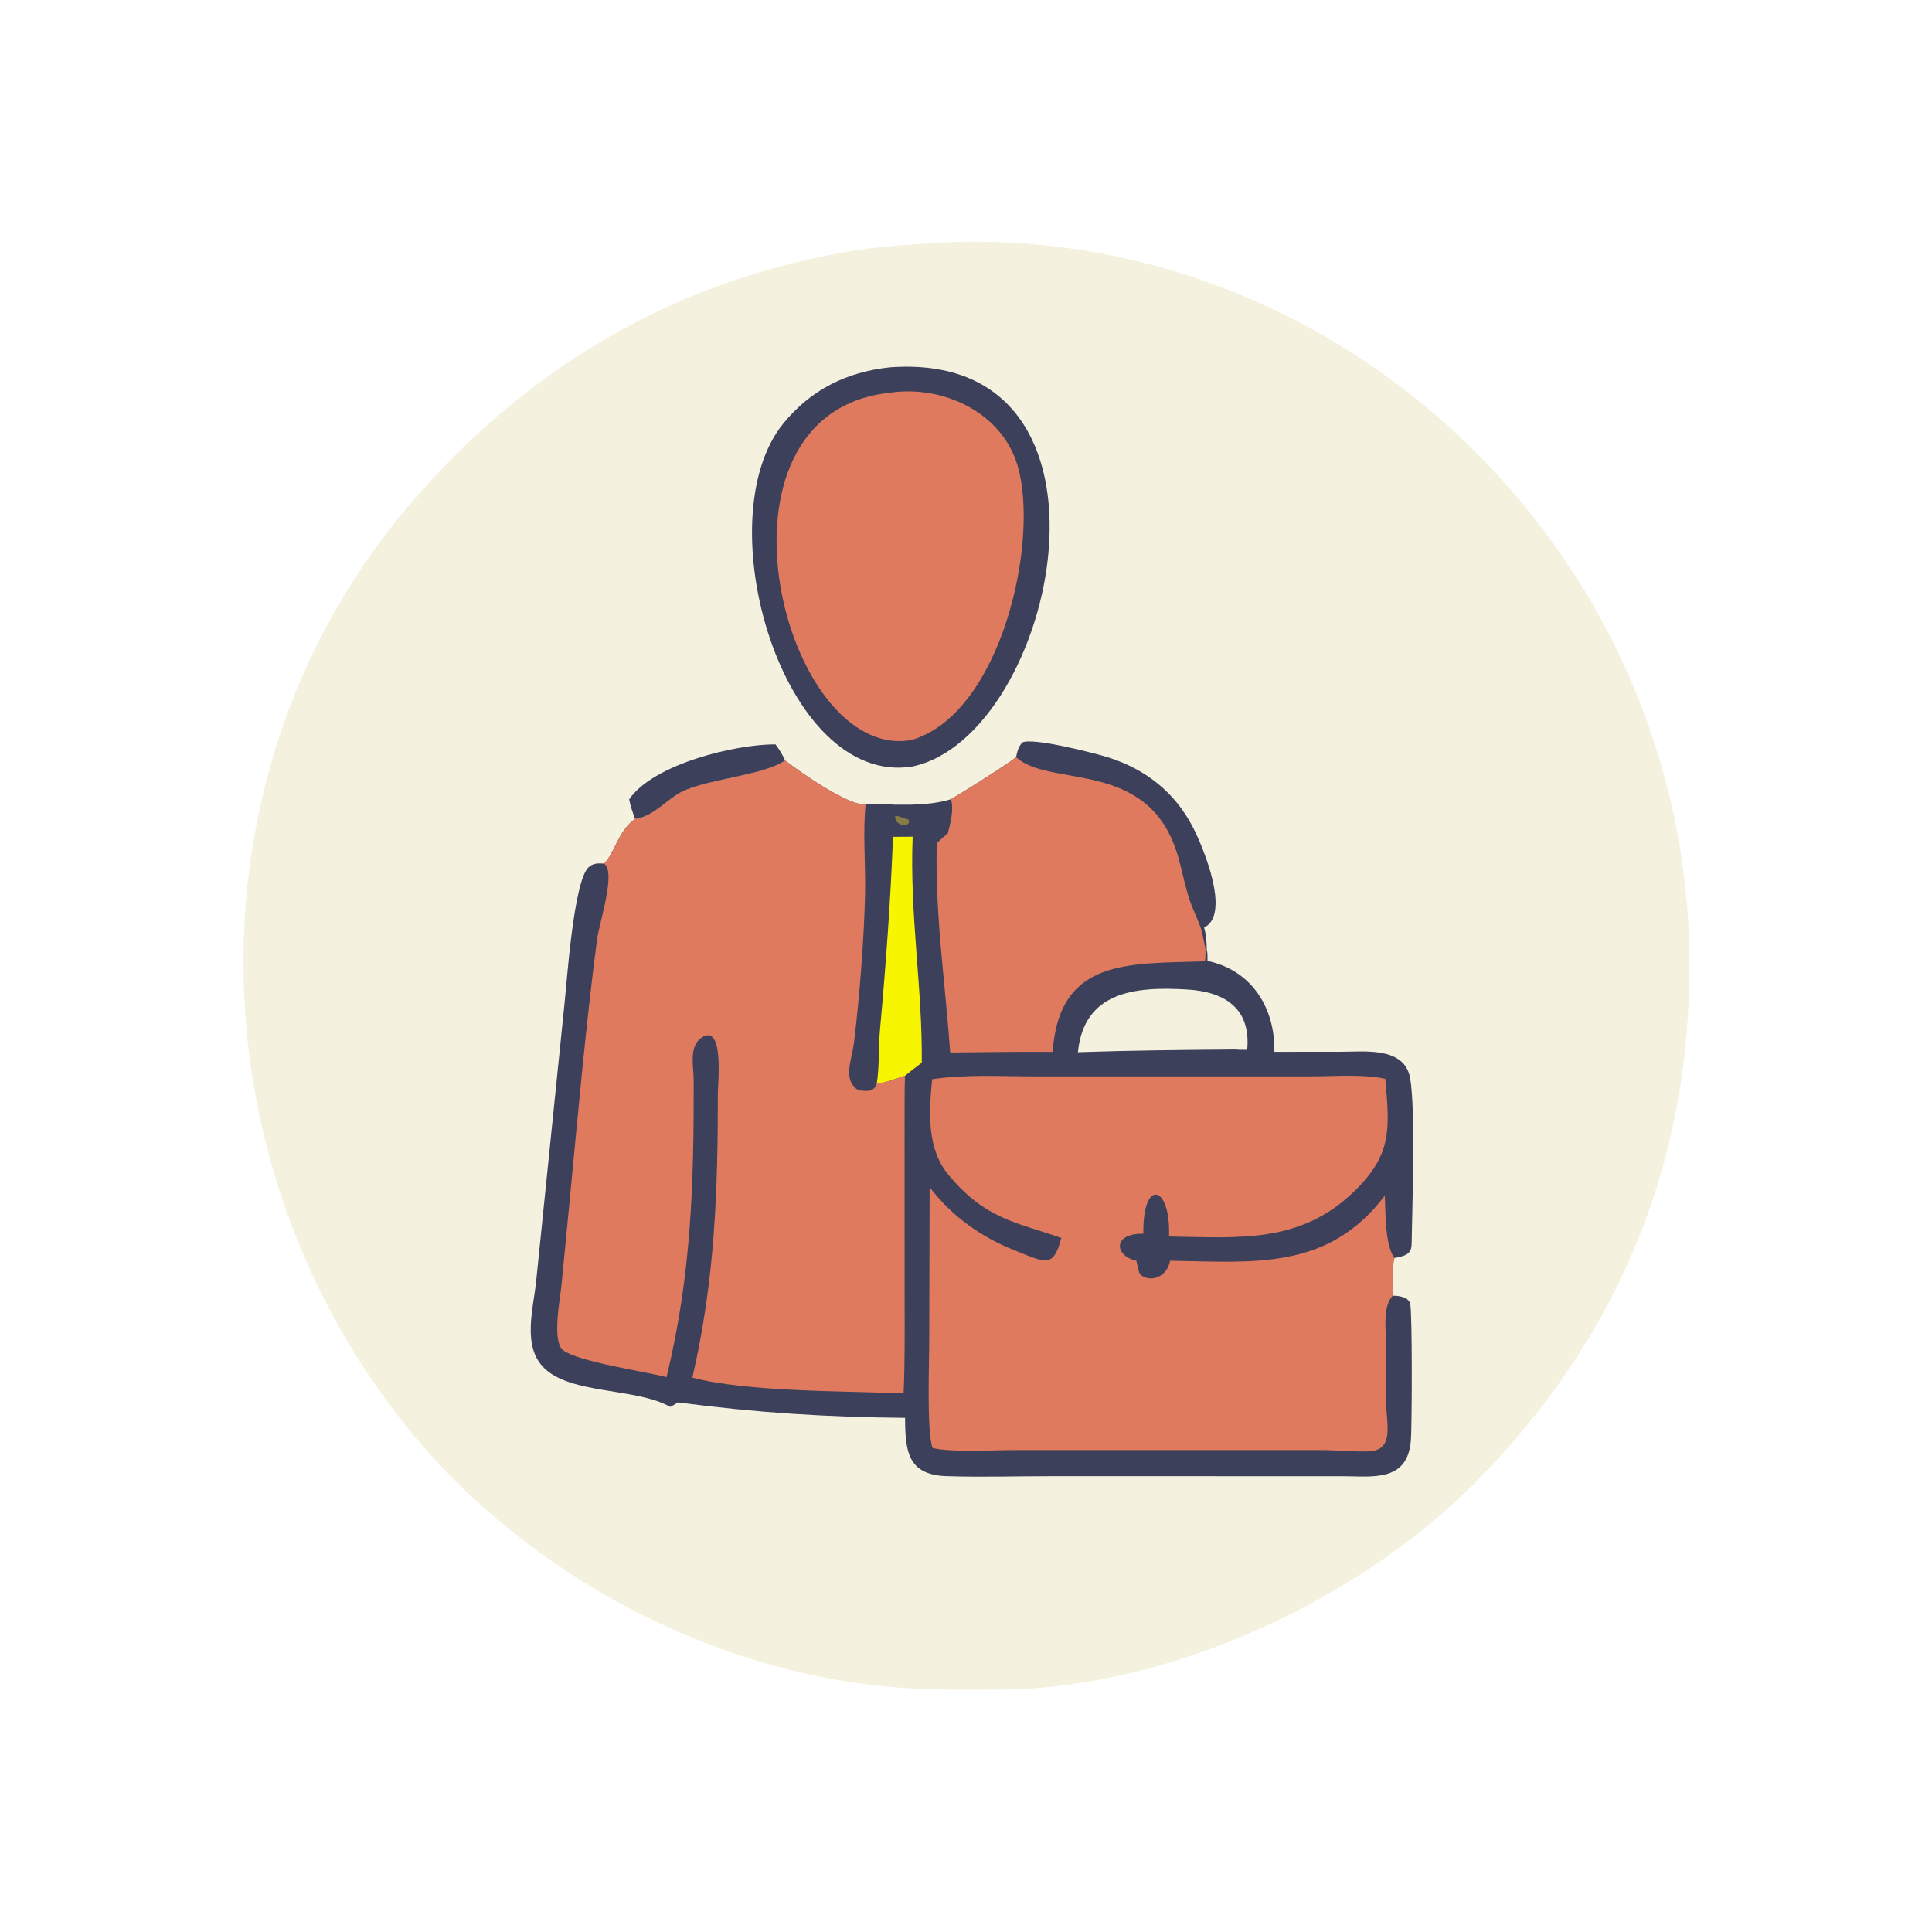
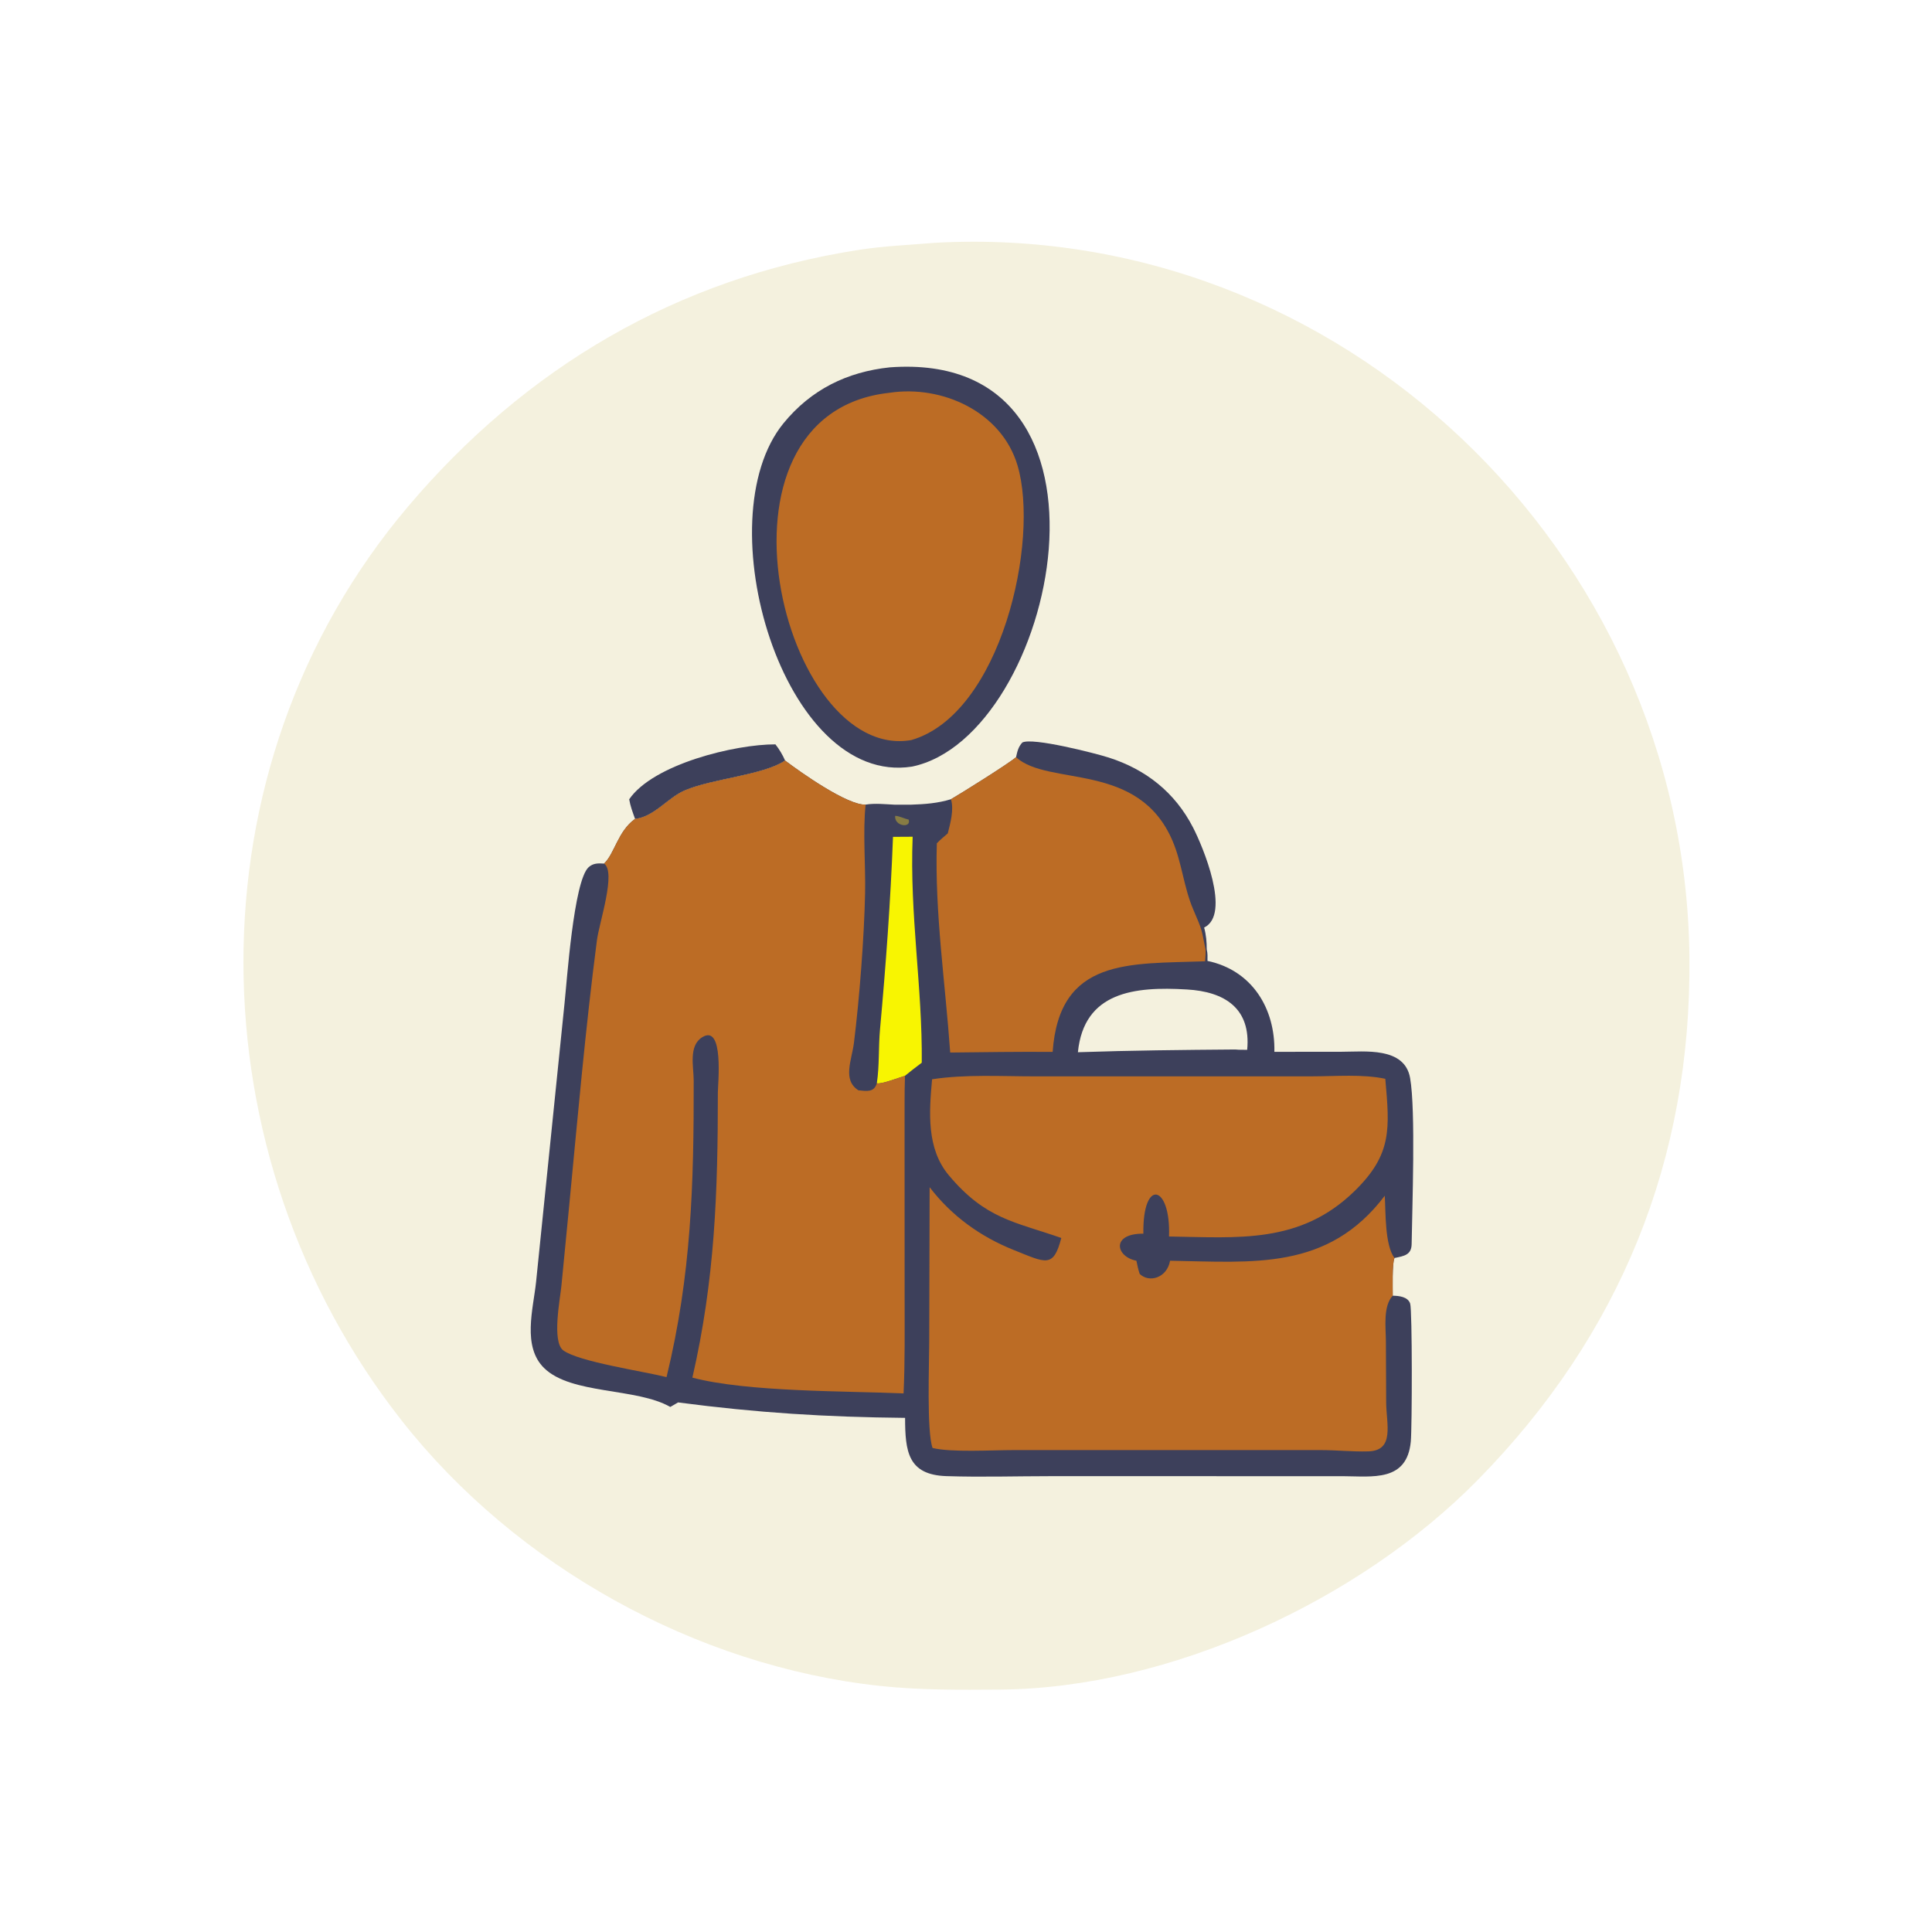
<svg xmlns="http://www.w3.org/2000/svg" width="1024" height="1024">
  <path fill="#F4F1DE" transform="scale(1.6 1.6)" d="M309.554 80.444C443.729 72.936 558.181 182.437 559.641 316.86C560.371 384.115 536.705 442.25 489.555 490.224C450.3 530.165 387.693 559.245 331.361 559.695C318.019 559.792 304.769 559.906 291.483 558.478C230.59 551.93 170.981 518.815 133.064 470.583C64.052 382.795 61.618 254.763 135.077 167.911C174.089 121.786 224.284 92.128 284.553 82.766C292.82 81.482 301.225 81.147 309.554 80.444Z" />
  <path fill="#3D405B" transform="scale(1.6 1.6)" d="M208.425 264.776C216.408 253.118 243.544 246.537 256.871 246.579C258.181 248.256 259.223 249.992 260.074 251.939C252.975 256.78 236.088 257.888 226.846 261.833C221.205 264.242 216.678 270.635 210.371 271.268C209.585 269.072 208.823 267.091 208.425 264.776Z" />
  <path fill="#3D405B" transform="scale(1.6 1.6)" d="M294.756 121.689C377.564 115.577 349.932 244.095 302.111 253.947C259.471 260.641 233.464 172.108 259.552 140.202C268.665 129.057 280.593 123.181 294.756 121.689Z" />
-   <path fill="#E07A5F" transform="scale(1.6 1.6)" d="M294.59 130.122C312.141 127.434 331.813 136.45 337.07 154.185C344.478 179.173 331.608 236.541 301.896 245.153C259.326 252.627 230.742 137.129 294.59 130.122Z" />
+   <path fill="#BC6C25" transform="scale(1.6 1.6)" d="M294.59 130.122C312.141 127.434 331.813 136.45 337.07 154.185C344.478 179.173 331.608 236.541 301.896 245.153C259.326 252.627 230.742 137.129 294.59 130.122Z" />
  <path fill="#3D405B" transform="scale(1.6 1.6)" d="M336.576 250.835C337.002 248.923 337.309 247.418 338.669 245.959C342.043 244.23 362.698 249.489 367.273 250.95C379.609 254.89 389.216 262.487 395.214 274.126C398.462 280.427 407.902 302.892 398.886 307.265C399.551 309.695 399.75 312.011 399.748 314.525C400.071 315.792 400.013 317.016 399.997 318.312C414.778 321.426 422.456 334.084 422.152 348.432L444.503 348.408C452.075 348.407 465.282 346.715 467.118 357.117C469.004 367.796 467.795 400.201 467.626 412.092C467.575 415.684 465.195 416.079 461.941 416.729C461.119 418.59 461.377 426.795 461.363 429.219C463.377 429.246 466.385 429.544 467.134 431.819C467.86 434.023 467.776 472.916 467.35 477.495C466.093 490.983 454.613 489.039 444.848 489.007L348.209 488.997C336.68 488.999 325.039 489.363 313.522 488.987C300.707 488.568 299.849 480.75 299.82 469.686C273.565 469.429 250.974 468.026 224.624 464.573L222.044 466.069C210.786 459.647 189.253 462.006 180.251 453.192C172.949 446.043 176.62 433.669 177.58 424.688L187.004 332.419C187.784 325.234 190.02 291.952 194.949 287.314C196.436 285.914 198.171 285.941 200.091 286.072C203.604 282.793 204.648 275.365 210.371 271.268C216.678 270.635 221.205 264.242 226.846 261.833C236.088 257.888 252.975 256.78 260.074 251.939C265.144 255.795 280.752 266.829 286.745 266.536C289.869 266.025 293.34 266.422 296.497 266.572L301.851 266.559C306.375 266.407 310.68 266.094 315.024 264.749C318.059 263.017 334.095 252.991 336.576 250.835Z" />
  <path fill="#877C44" transform="scale(1.6 1.6)" d="M296.538 270.242C298.176 270.38 299.438 271.161 301.004 271.502C302.003 274.465 296.129 273.752 296.538 270.242Z" />
  <path fill="#F8F501" transform="scale(1.6 1.6)" d="M295.817 277.219L302.328 277.181C301.304 303.279 305.585 326.901 305.347 352.034C303.467 353.45 301.604 354.872 299.789 356.37C298.04 356.887 291.825 359.288 290.466 358.836C291.349 352.989 290.98 346.932 291.515 341.027C293.445 319.717 295.013 298.626 295.817 277.219Z" />
  <path fill="#F4F1DE" transform="scale(1.6 1.6)" d="M357.07 348.562C359.076 328.5 375.881 326.743 393.111 327.773C405.793 328.473 414.451 334.102 413.146 347.763C411.866 347.738 410.508 347.808 409.241 347.657C391.503 347.798 374.8 347.958 357.07 348.562Z" />
-   <path fill="#E07A5F" transform="scale(1.6 1.6)" d="M315.024 264.749C318.059 263.017 334.095 252.991 336.576 250.835C347.397 260.662 377.153 252.053 388.435 278.585C391.552 285.915 392.155 293.996 395.26 301.23C398.44 308.638 397.88 307.424 399.33 314.424C399.443 315.769 399.298 317.101 399.197 318.442C374.063 319.346 350.923 317.202 348.701 348.454C337.38 348.371 326.083 348.541 314.766 348.664C313.157 325.675 309.624 302.368 310.341 279.347C311.464 278.169 312.732 277.135 313.962 276.072C314.833 272.589 316.054 268.3 315.024 264.749Z" />
-   <path fill="#E07A5F" transform="scale(1.6 1.6)" d="M308.768 357.521C319.861 355.835 331.592 356.559 342.797 356.559L434.716 356.551C442.534 356.55 451.249 355.764 458.899 357.362C460.357 374.002 461.195 382.393 448.657 394.612C430.662 412.149 410.112 409.954 387.249 409.605C387.9 392.485 378.467 390.062 378.756 408.671C368.054 408.571 369.51 416.28 376.446 417.634C376.748 419.115 377.047 420.559 377.536 421.993C380.619 425.04 386.57 423.386 387.601 417.636C415.143 418.089 439.872 420.988 458.718 396.11C459.061 401.49 458.696 412.43 461.941 416.729C461.119 418.59 461.377 426.795 461.363 429.219C458.074 432.686 459.084 439.947 459.096 444.264L459.187 464.696C459.271 471.815 462.042 480.521 453.304 480.786C448.117 480.943 442.824 480.363 437.611 480.359L335.602 480.361C328.435 480.365 315.158 481.181 308.931 479.664C306.943 474.365 307.816 451.506 307.816 444.709L307.951 393.274C315.236 402.808 324.804 409.69 335.924 414.123C346.447 418.318 348.952 420.205 351.567 410.092C336.083 404.681 326.514 403.873 314.316 389.34C306.874 380.475 307.776 368.43 308.768 357.521Z" />
-   <path fill="#E07A5F" transform="scale(1.6 1.6)" d="M260.074 251.939C265.144 255.795 280.752 266.829 286.745 266.536C285.785 275.511 286.768 286.647 286.571 295.92C286.259 310.608 284.704 330.78 282.882 345.433C282.165 351.199 278.974 357.748 284.36 361.178C287.089 361.448 289.55 361.947 290.466 358.836C291.825 359.288 298.04 356.887 299.789 356.37C299.571 362.313 299.698 368.272 299.65 374.218L299.667 429.916C299.667 440.477 299.803 451.036 299.321 461.588C280.176 460.75 247.6 461.172 229.364 456.358C236.815 423.901 237.81 394.975 237.798 361.923C237.797 359.215 239.927 338.989 232.58 343.621C228.035 346.486 229.787 353.366 229.795 357.943C229.853 392.206 229.043 422.237 220.801 456.186C213.1 454.25 191.712 451.112 186.597 447.335C182.715 444.47 185.586 430.088 185.973 425.96L188.553 399.409C191.373 370.042 193.936 340.69 197.747 311.426C198.508 305.583 204.208 288.864 200.091 286.072C203.604 282.793 204.648 275.365 210.371 271.268C216.678 270.635 221.205 264.242 226.846 261.833C236.088 257.888 252.975 256.78 260.074 251.939Z" />
+   <path fill="#BC6C25" transform="scale(1.6 1.6)" d="M315.024 264.749C318.059 263.017 334.095 252.991 336.576 250.835C347.397 260.662 377.153 252.053 388.435 278.585C391.552 285.915 392.155 293.996 395.26 301.23C398.44 308.638 397.88 307.424 399.33 314.424C399.443 315.769 399.298 317.101 399.197 318.442C374.063 319.346 350.923 317.202 348.701 348.454C337.38 348.371 326.083 348.541 314.766 348.664C313.157 325.675 309.624 302.368 310.341 279.347C311.464 278.169 312.732 277.135 313.962 276.072C314.833 272.589 316.054 268.3 315.024 264.749Z" />
+   <path fill="#BC6C25" transform="scale(1.6 1.6)" d="M308.768 357.521C319.861 355.835 331.592 356.559 342.797 356.559L434.716 356.551C442.534 356.55 451.249 355.764 458.899 357.362C460.357 374.002 461.195 382.393 448.657 394.612C430.662 412.149 410.112 409.954 387.249 409.605C387.9 392.485 378.467 390.062 378.756 408.671C368.054 408.571 369.51 416.28 376.446 417.634C376.748 419.115 377.047 420.559 377.536 421.993C380.619 425.04 386.57 423.386 387.601 417.636C415.143 418.089 439.872 420.988 458.718 396.11C459.061 401.49 458.696 412.43 461.941 416.729C461.119 418.59 461.377 426.795 461.363 429.219C458.074 432.686 459.084 439.947 459.096 444.264L459.187 464.696C459.271 471.815 462.042 480.521 453.304 480.786C448.117 480.943 442.824 480.363 437.611 480.359L335.602 480.361C328.435 480.365 315.158 481.181 308.931 479.664C306.943 474.365 307.816 451.506 307.816 444.709L307.951 393.274C315.236 402.808 324.804 409.69 335.924 414.123C346.447 418.318 348.952 420.205 351.567 410.092C336.083 404.681 326.514 403.873 314.316 389.34C306.874 380.475 307.776 368.43 308.768 357.521Z" />
+   <path fill="#BC6C25" transform="scale(1.6 1.6)" d="M260.074 251.939C265.144 255.795 280.752 266.829 286.745 266.536C285.785 275.511 286.768 286.647 286.571 295.92C286.259 310.608 284.704 330.78 282.882 345.433C282.165 351.199 278.974 357.748 284.36 361.178C287.089 361.448 289.55 361.947 290.466 358.836C291.825 359.288 298.04 356.887 299.789 356.37C299.571 362.313 299.698 368.272 299.65 374.218L299.667 429.916C299.667 440.477 299.803 451.036 299.321 461.588C280.176 460.75 247.6 461.172 229.364 456.358C236.815 423.901 237.81 394.975 237.798 361.923C237.797 359.215 239.927 338.989 232.58 343.621C228.035 346.486 229.787 353.366 229.795 357.943C229.853 392.206 229.043 422.237 220.801 456.186C213.1 454.25 191.712 451.112 186.597 447.335C182.715 444.47 185.586 430.088 185.973 425.96L188.553 399.409C191.373 370.042 193.936 340.69 197.747 311.426C198.508 305.583 204.208 288.864 200.091 286.072C203.604 282.793 204.648 275.365 210.371 271.268C216.678 270.635 221.205 264.242 226.846 261.833C236.088 257.888 252.975 256.78 260.074 251.939Z" />
</svg>
